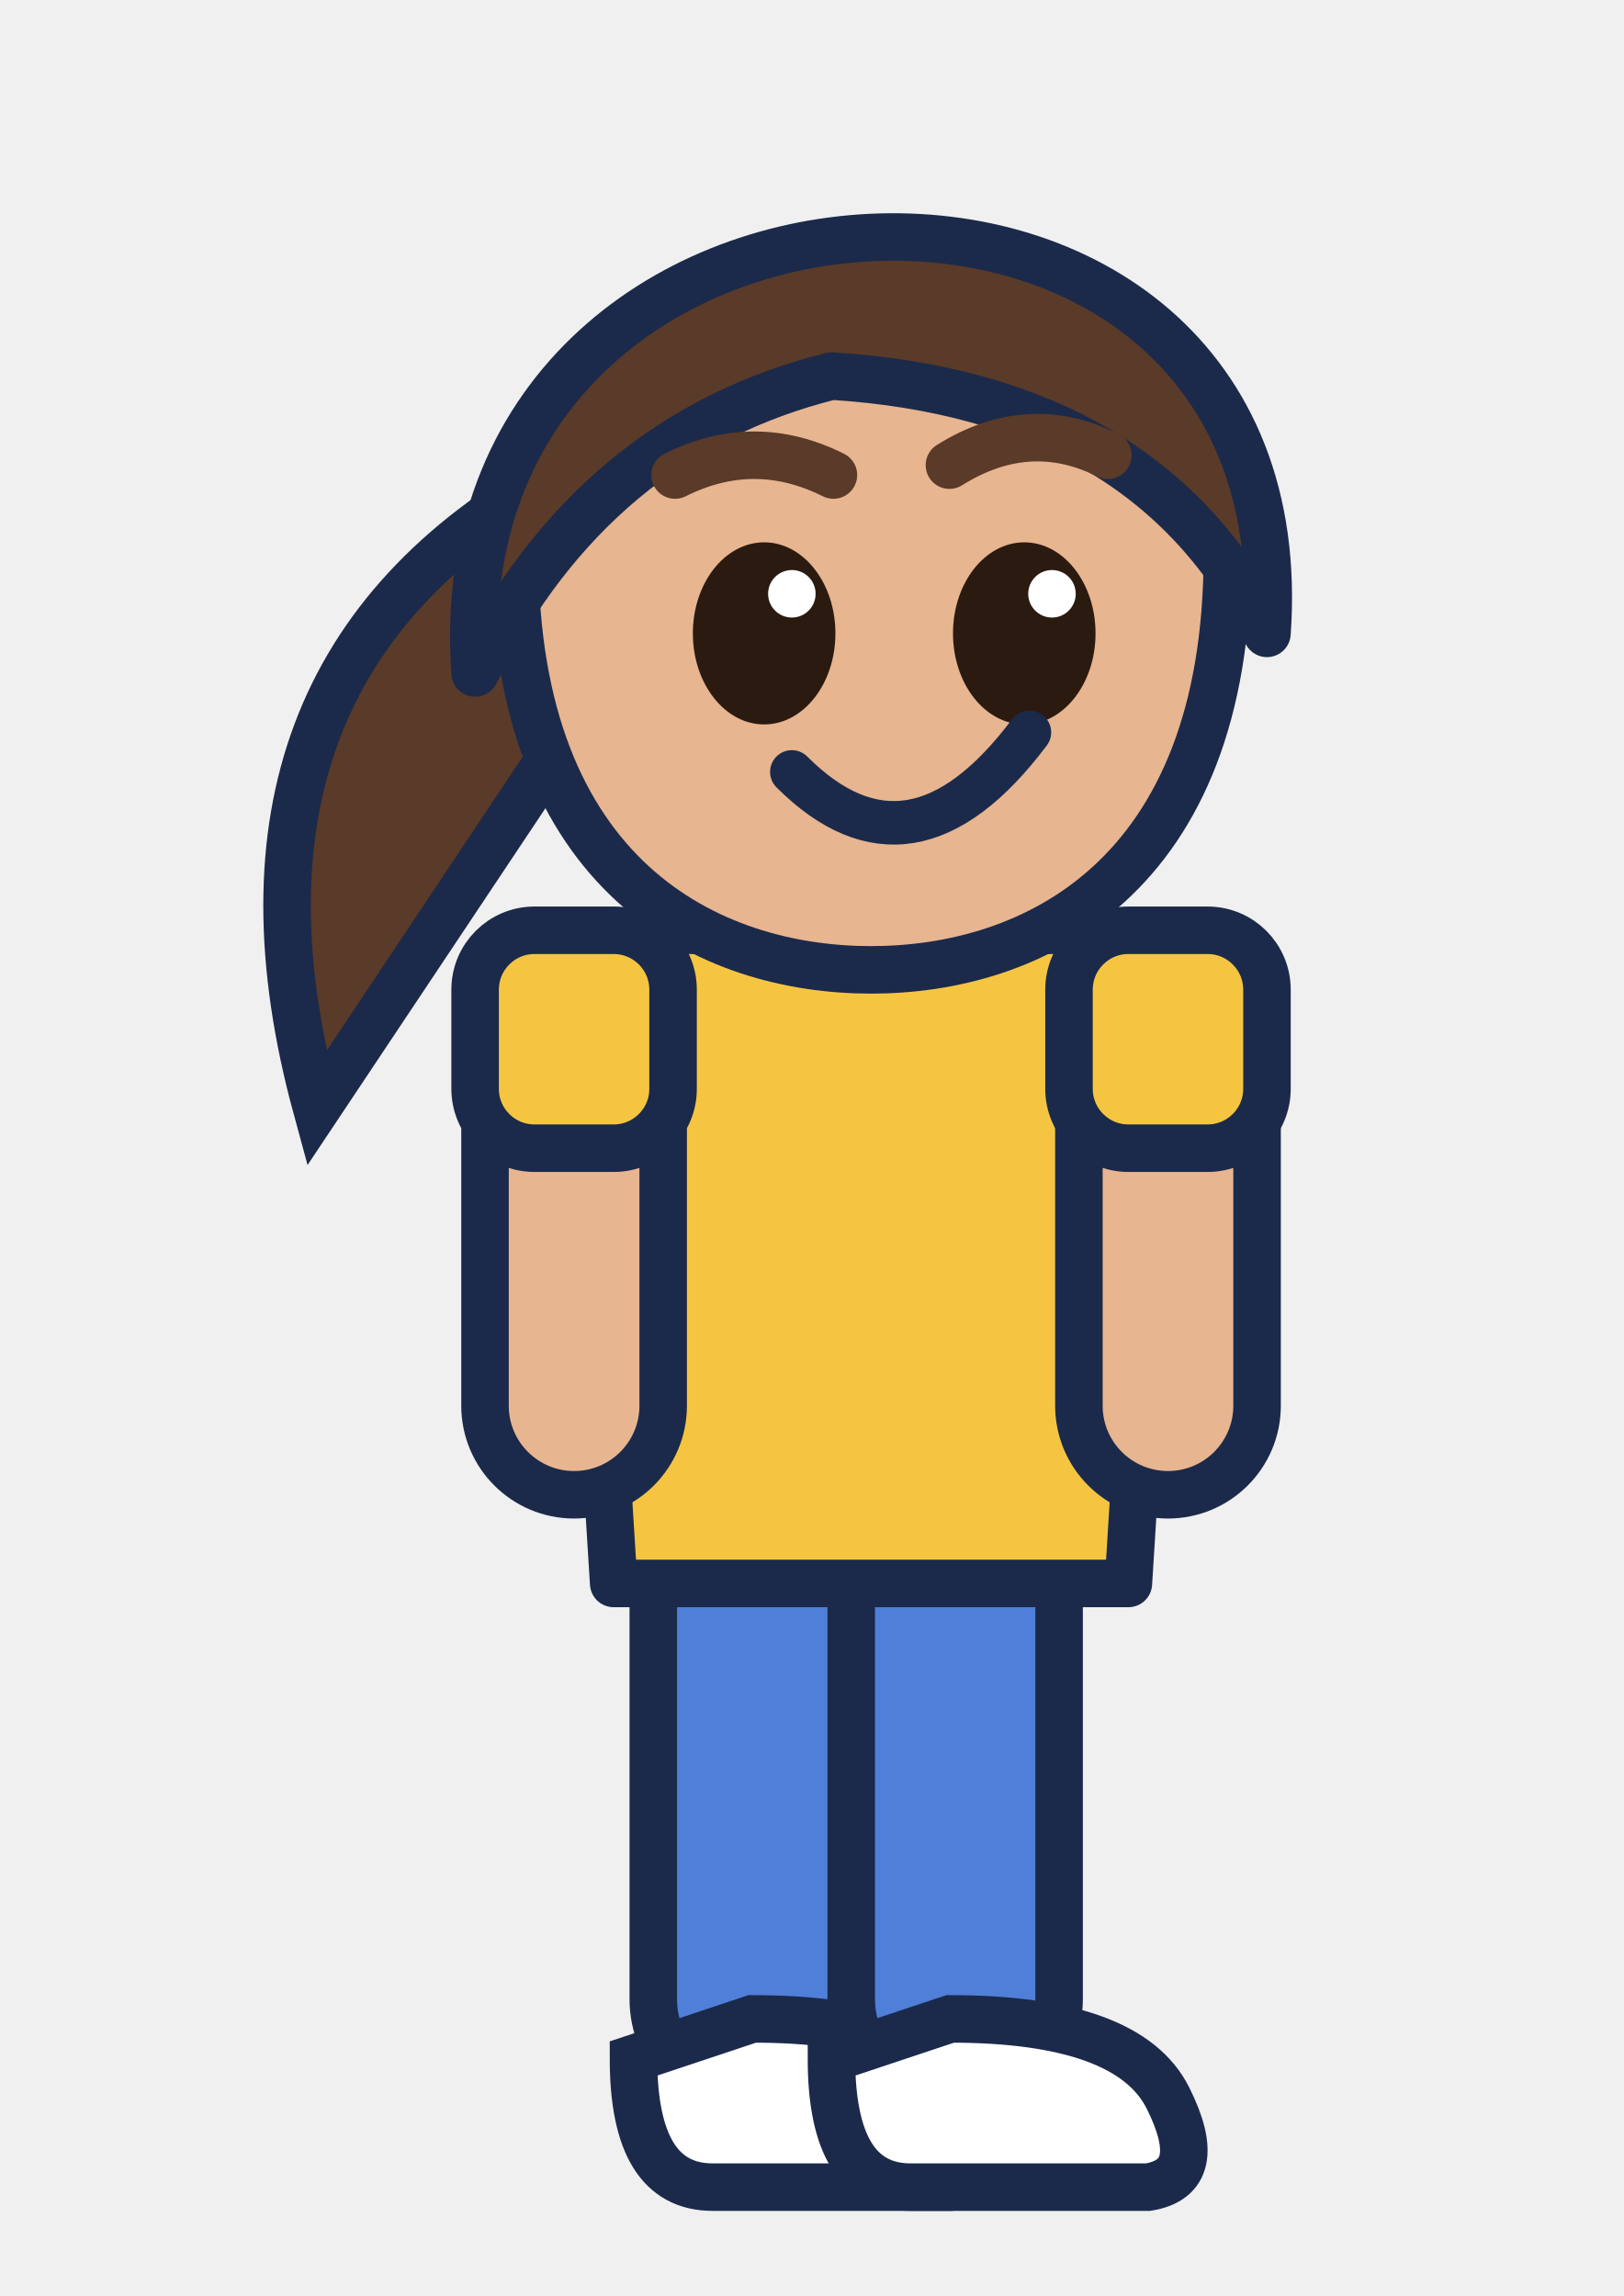
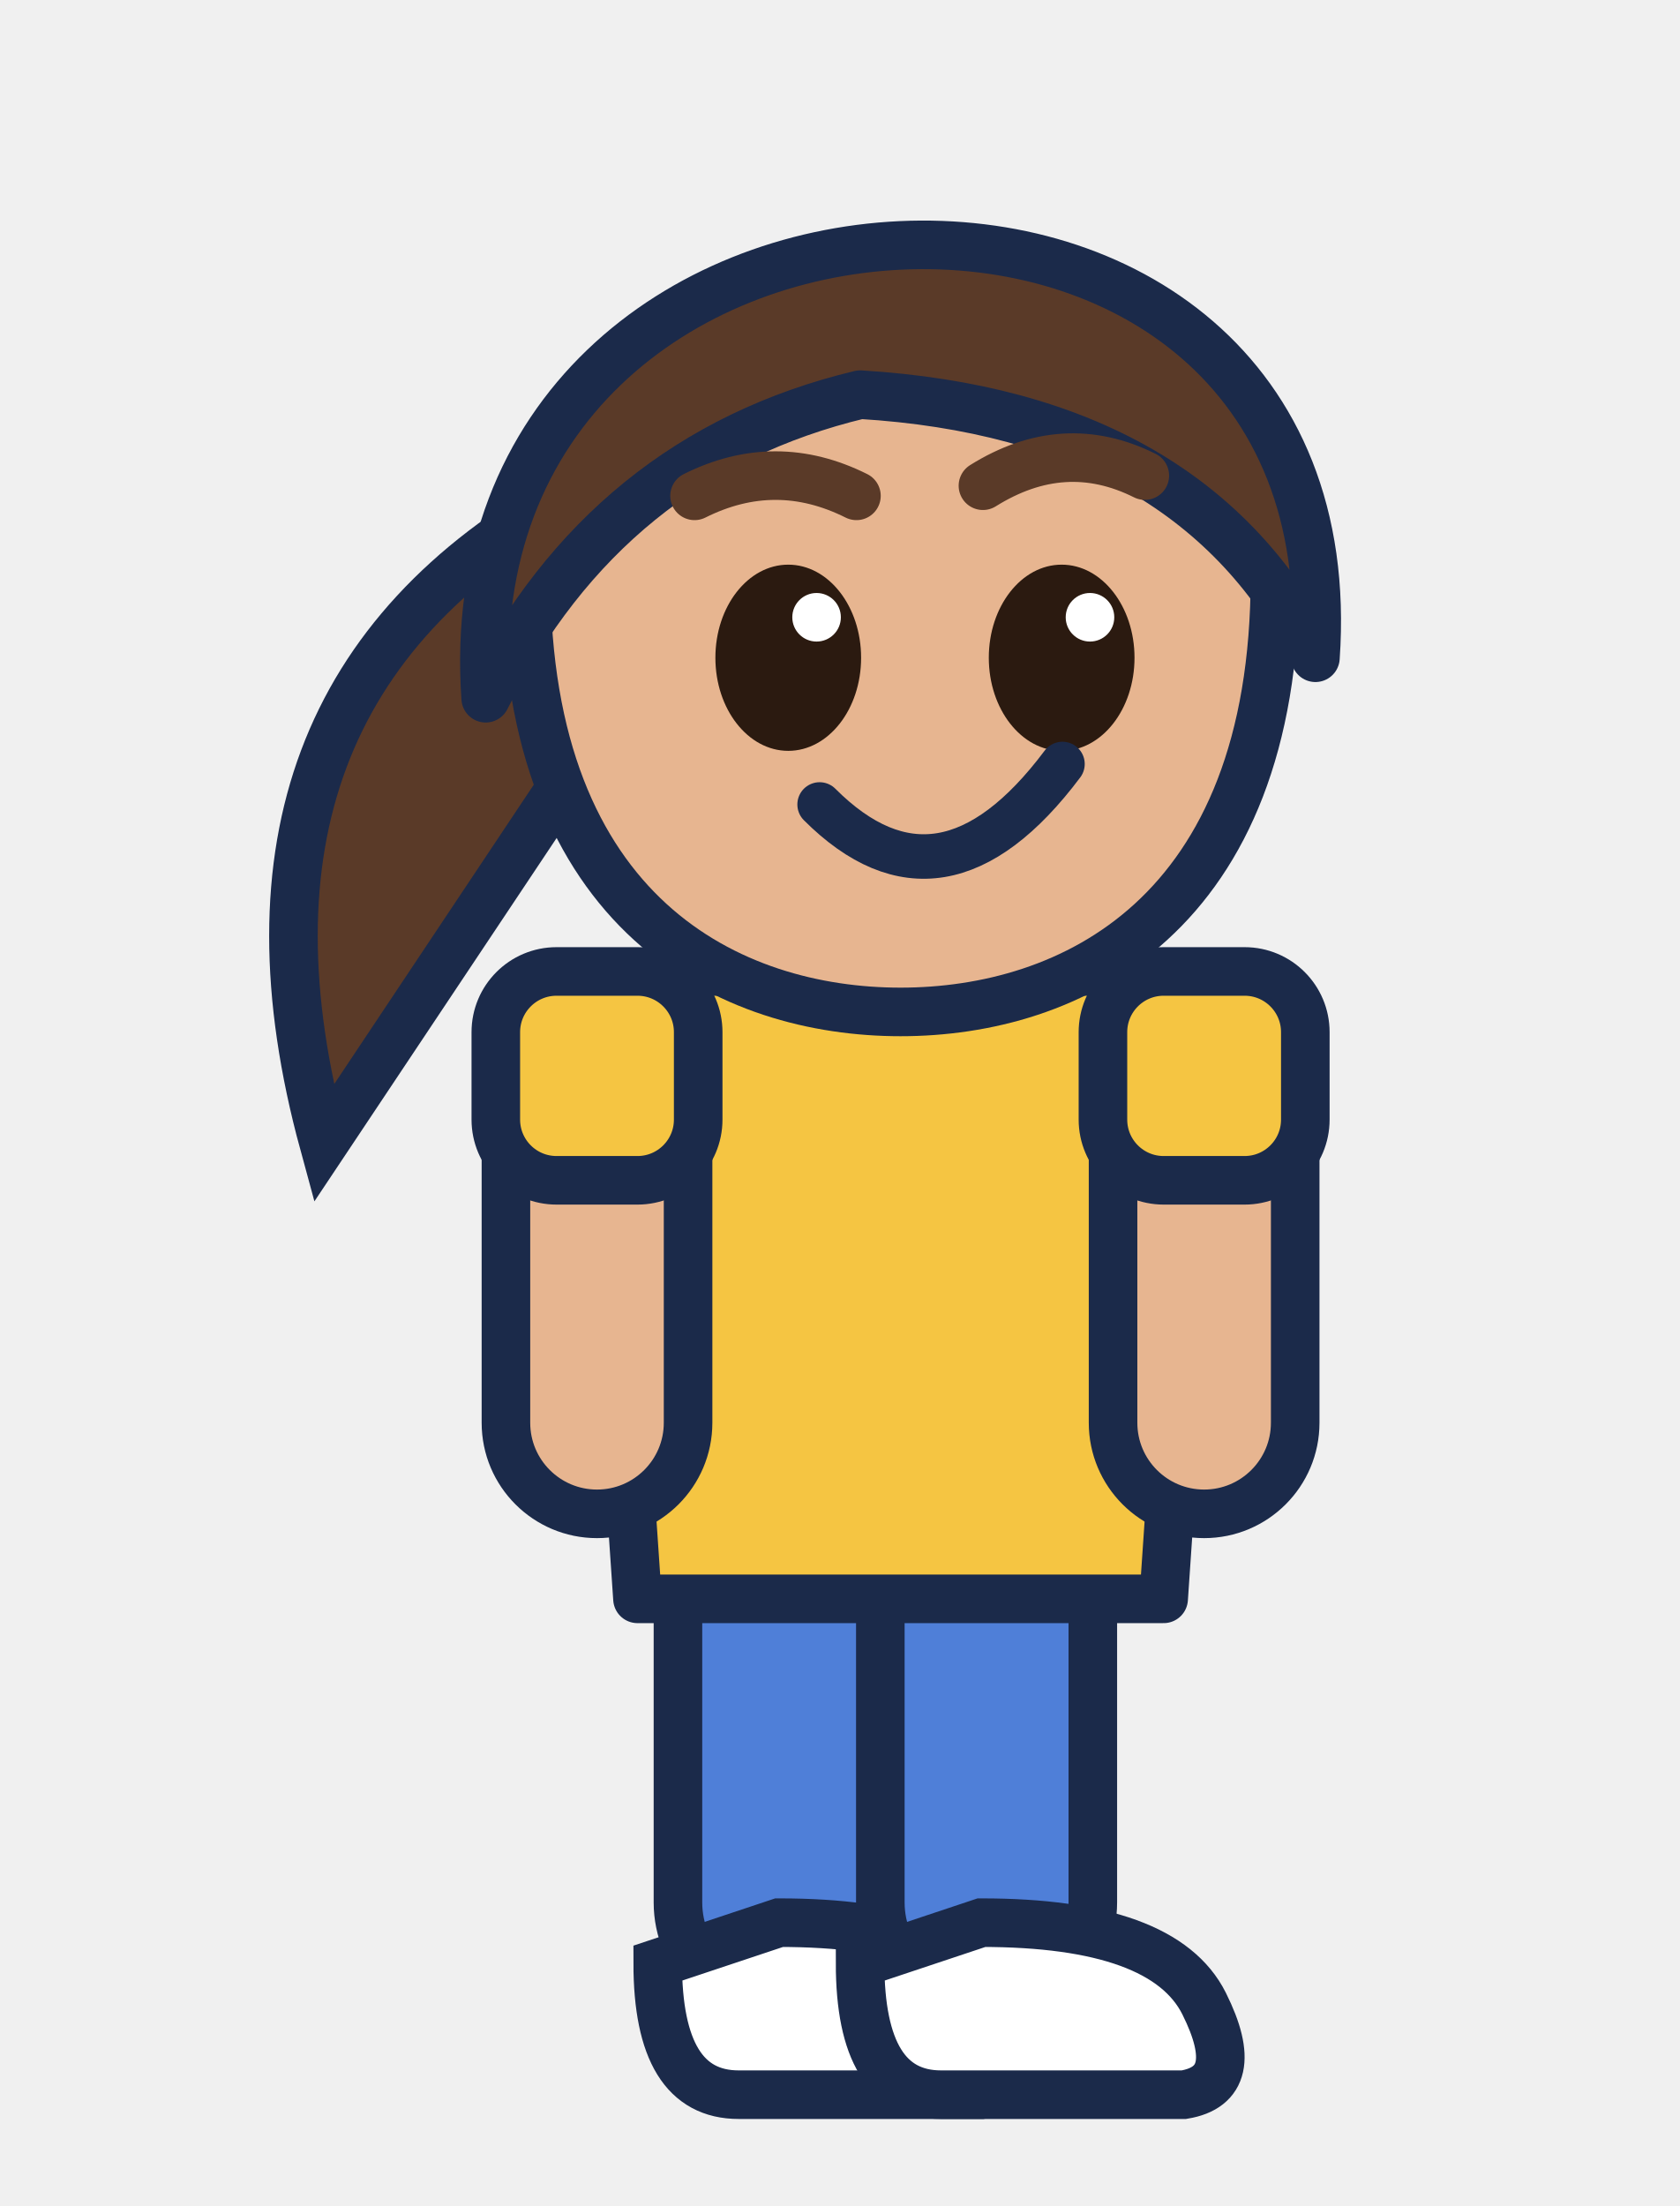
- <svg xmlns="http://www.w3.org/2000/svg" width="82" height="116" viewBox="0 0 82 116">
-   <g transform="translate(44 110)">
-     <path d="M -16 -86 Q -34 -76 -28 -54 Q -20 -66 -12 -78 Z" fill="#5a3a28" stroke="#1b2a4a" stroke-width="2.4" />
-     <rect x="-11" y="-36" width="10.5" height="32" rx="5" fill="#4f7fd8" stroke="#1b2a4a" stroke-width="2.4" />
+ <svg xmlns="http://www.w3.org/2000/svg" width="83" height="109" viewBox="0 0 83 109">
+   <g transform="translate(44.5 103)">
+     <path d="M -16.5 -78.5 Q -34.5 -68.5 -28.5 -46.5 Q -20.5 -58.5 -12.5 -70.5 Z" fill="#5a3a28" stroke="#1b2a4a" stroke-width="2.4" />
+     <rect x="-11" y="-30" width="10.5" height="26" rx="5" fill="#4f7fd8" stroke="#1b2a4a" stroke-width="2.4" />
    <path d="M -12 -6 Q -12 0.5 -8 0.5 L 4 0.5 Q 7 0 5 -4 Q 3 -8 -6 -8 Z" fill="#ffffff" stroke="#1b2a4a" stroke-width="2.4" />
-     <rect x="-1" y="-36" width="10.5" height="32" rx="5" fill="#4f7fd8" stroke="#1b2a4a" stroke-width="2.4" />
+     <rect x="-1" y="-30" width="10.5" height="26" rx="5" fill="#4f7fd8" stroke="#1b2a4a" stroke-width="2.4" />
    <path d="M -2 -6 Q -2 0.5 2 0.5 L 14 0.5 Q 17 0 15 -4 Q 13 -8 4 -8 Z" fill="#ffffff" stroke="#1b2a4a" stroke-width="2.4" />
-     <rect x="-5" y="-70" width="10" height="10" fill="#cf9b78" stroke="#1b2a4a" stroke-width="2.4" />
-     <path d="M -12 -63 Q -15 -61 -14.5 -54 L -13 -30 L 13 -30 L 14.5 -54 Q 15 -61 12 -63 Z" fill="#f5c542" stroke="#1b2a4a" stroke-width="2.4" stroke-linejoin="round" />
-     <rect x="-19.5" y="-62" width="9" height="27.52" rx="4.5" fill="#e7b590" stroke="#1b2a4a" stroke-width="2.4" />
-     <rect x="-20" y="-63" width="10" height="11.01" rx="3" fill="#f5c542" stroke="#1b2a4a" stroke-width="2.4" />
-     <rect x="10.5" y="-62" width="9" height="27.52" rx="4.5" fill="#e7b590" stroke="#1b2a4a" stroke-width="2.4" />
-     <rect x="10" y="-63" width="10" height="11.01" rx="3" fill="#f5c542" stroke="#1b2a4a" stroke-width="2.4" />
-     <path d="M -18 -82 C -18 -100 18 -100 18 -82 C 18 -65.6 8.1 -61 0 -61 C -8.1 -61 -18 -65.6 -18 -82 Z" fill="#e7b590" stroke="#1b2a4a" stroke-width="2.4" />
-     <path d="M -20 -76 C -22 -104 22 -106 20 -78 Q 14 -90 -2 -91 Q -14 -88 -20 -76 Z" fill="#5a3a28" stroke="#1b2a4a" stroke-width="2.4" stroke-linejoin="round" />
-     <ellipse cx="-5.4" cy="-78" rx="3.6" ry="4.6" fill="#2b1a10" />
-     <circle cx="-4" cy="-80" r="1.2" fill="#fff" />
-     <ellipse cx="7.74" cy="-78" rx="3.6" ry="4.6" fill="#2b1a10" />
-     <circle cx="9.14" cy="-80" r="1.2" fill="#fff" />
-     <path d="M -9.9 -86 q 4 -2 8 0 M 3.96 -86.5 q 4 -2.5 8 -0.5" fill="none" stroke="#5a3a28" stroke-width="2.4" stroke-linecap="round" />
-     <path d="M -4 -71 Q 2 -65 8 -73" fill="none" stroke="#1b2a4a" stroke-width="2.2" stroke-linecap="round" />
+     <rect x="-5" y="-62" width="10" height="10" fill="#cf9b78" stroke="#1b2a4a" stroke-width="2.4" />
+     <path d="M -12 -55 Q -15 -53 -14.5 -46 L -13 -24 L 13 -24 L 14.5 -46 Q 15 -53 12 -55 Z" fill="#f5c542" stroke="#1b2a4a" stroke-width="2.4" stroke-linejoin="round" />
+     <rect x="-19.5" y="-54" width="9" height="25.8" rx="4.5" fill="#e7b590" stroke="#1b2a4a" stroke-width="2.4" />
+     <rect x="-20" y="-55" width="10" height="10.32" rx="3" fill="#f5c542" stroke="#1b2a4a" stroke-width="2.4" />
+     <rect x="10.5" y="-54" width="9" height="25.8" rx="4.5" fill="#e7b590" stroke="#1b2a4a" stroke-width="2.4" />
+     <rect x="10" y="-55" width="10" height="10.32" rx="3" fill="#f5c542" stroke="#1b2a4a" stroke-width="2.4" />
+     <path d="M -18.5 -74.5 C -18.5 -93 18.5 -93 18.5 -74.5 C 18.5 -57.7 8.33 -53 0 -53 C -8.33 -53 -18.5 -57.7 -18.5 -74.5 Z" fill="#e7b590" stroke="#1b2a4a" stroke-width="2.4" />
+     <path d="M -20.5 -68.5 C -22.5 -97 22.5 -99 20.5 -70.5 Q 14.5 -82.5 -2 -83.5 Q -14.5 -80.5 -20.5 -68.5 Z" fill="#5a3a28" stroke="#1b2a4a" stroke-width="2.4" stroke-linejoin="round" />
+     <ellipse cx="-5.55" cy="-70.5" rx="3.6" ry="4.6" fill="#2b1a10" />
+     <circle cx="-4.15" cy="-72.5" r="1.2" fill="#fff" />
+     <ellipse cx="7.96" cy="-70.5" rx="3.6" ry="4.6" fill="#2b1a10" />
+     <circle cx="9.36" cy="-72.5" r="1.2" fill="#fff" />
+     <path d="M -10.18 -78.5 q 4 -2 8 0 M 4.07 -79 q 4 -2.5 8 -0.5" fill="none" stroke="#5a3a28" stroke-width="2.4" stroke-linecap="round" />
+     <path d="M -4 -63.25 Q 2 -57.25 8 -65.25" fill="none" stroke="#1b2a4a" stroke-width="2.2" stroke-linecap="round" />
  </g>
</svg>
